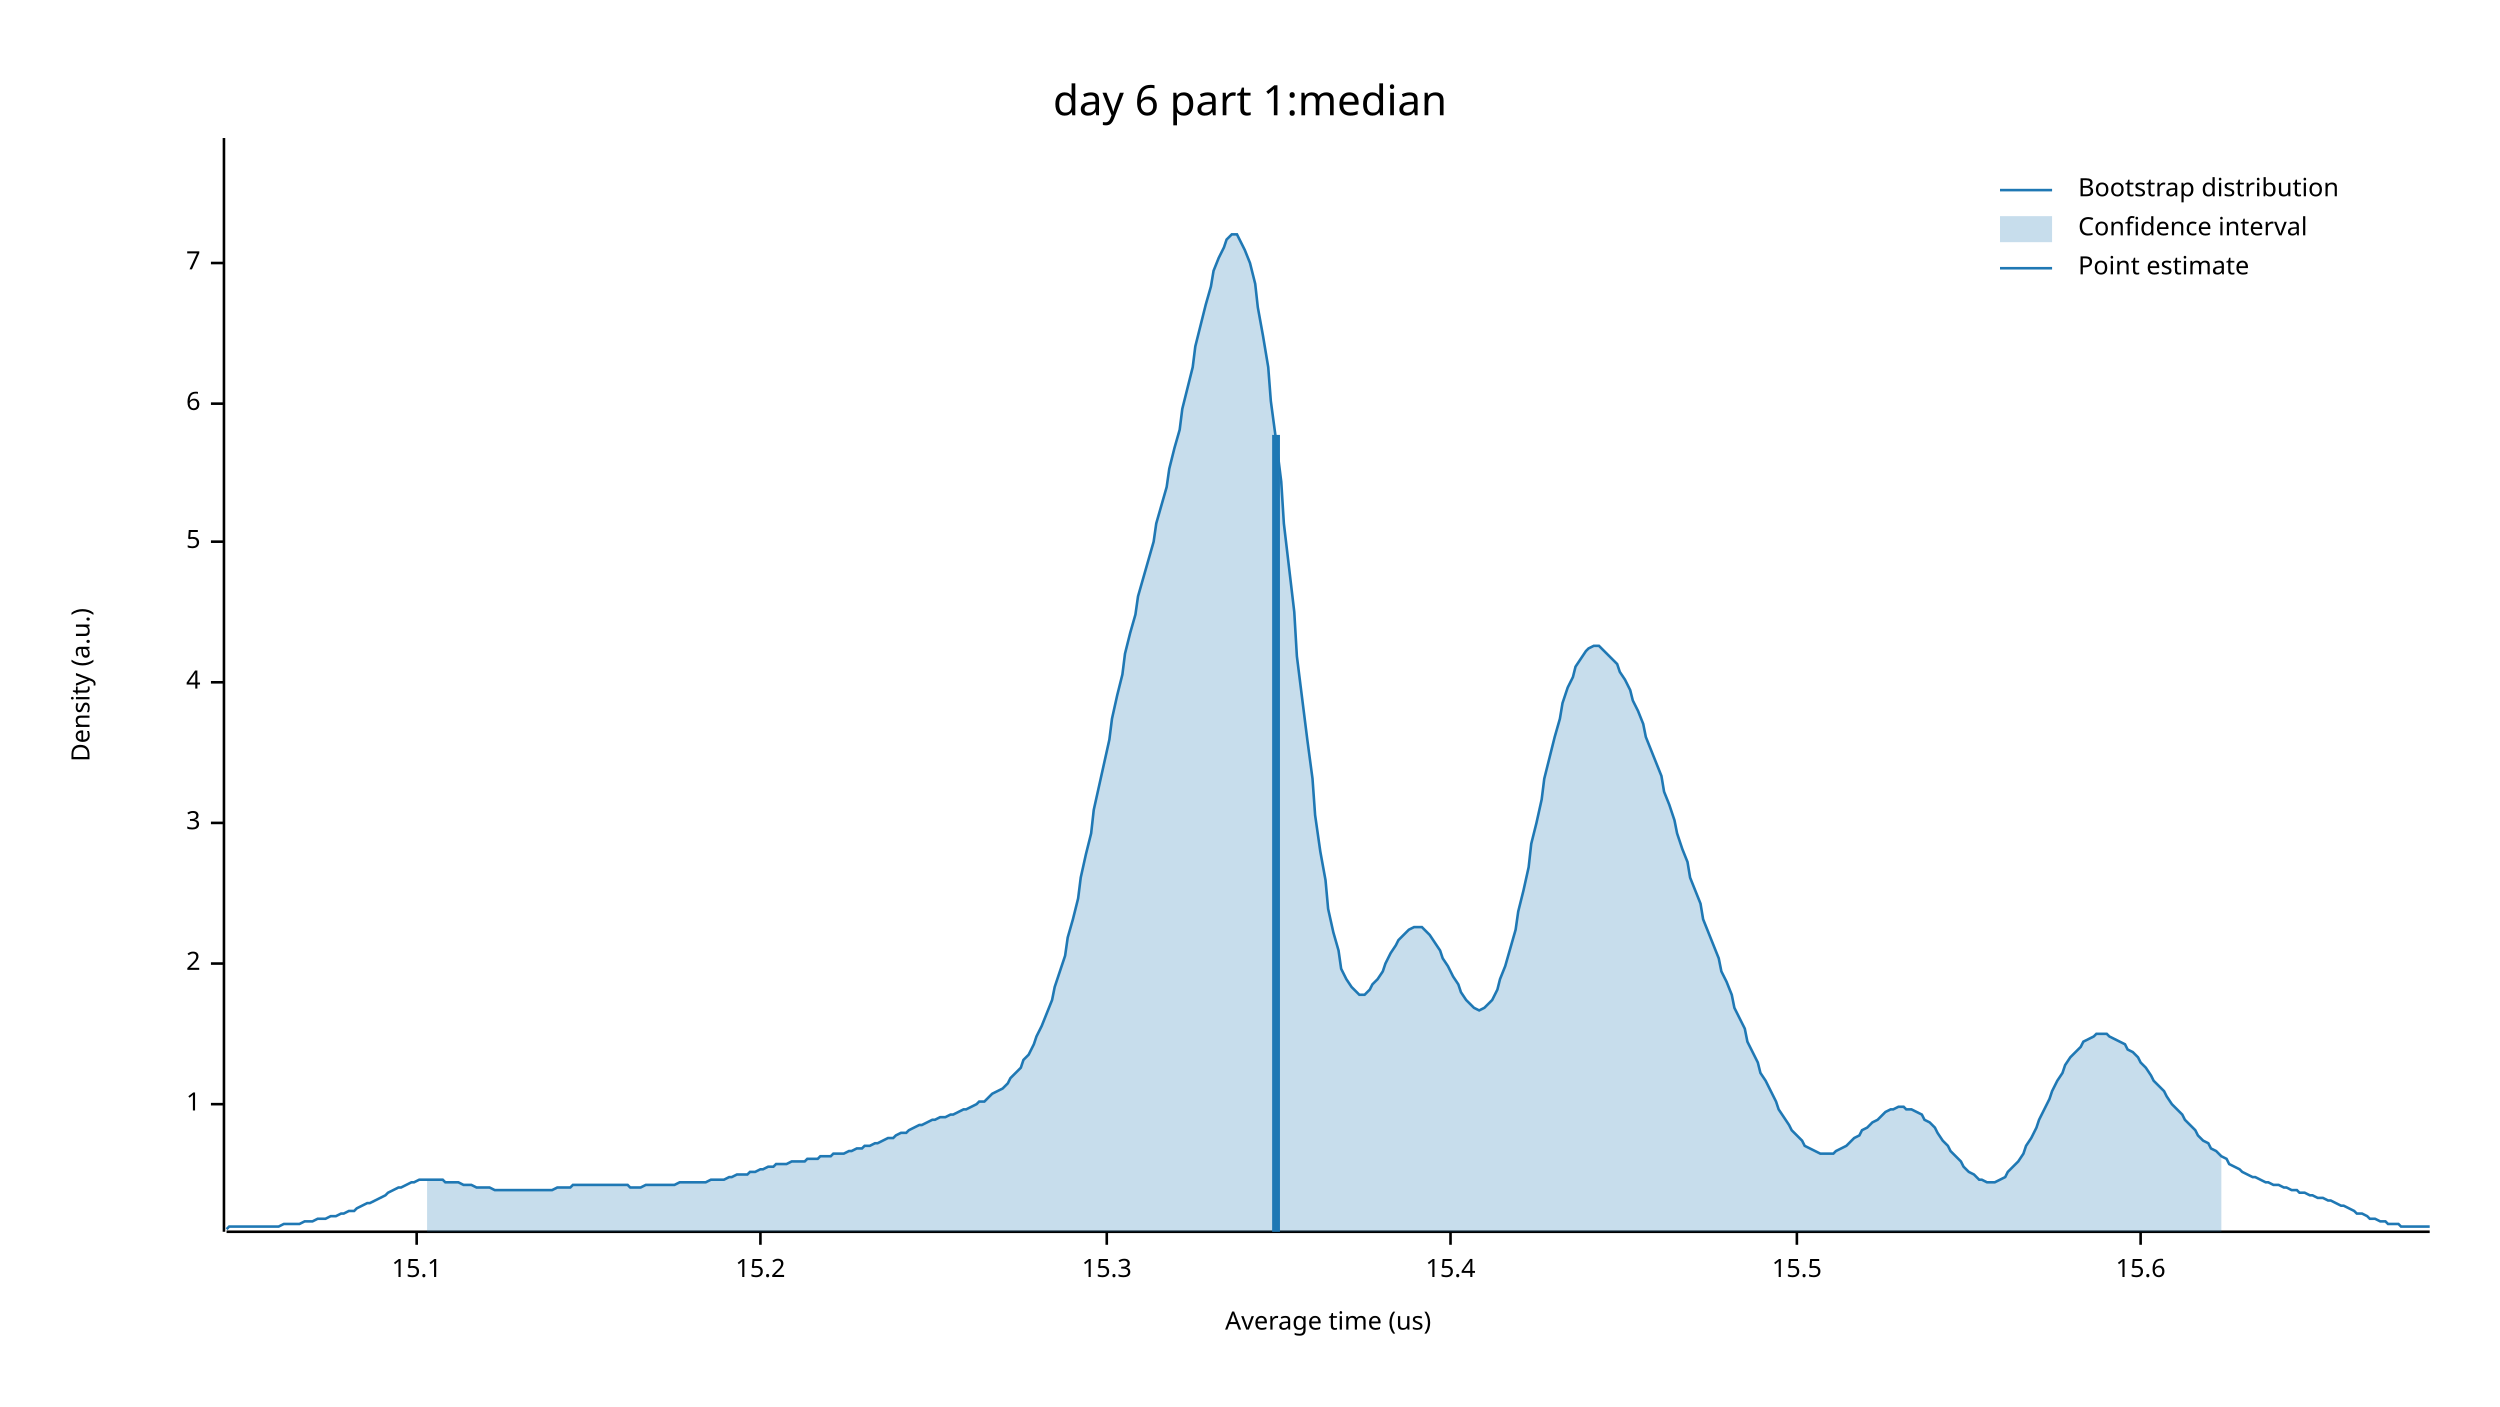
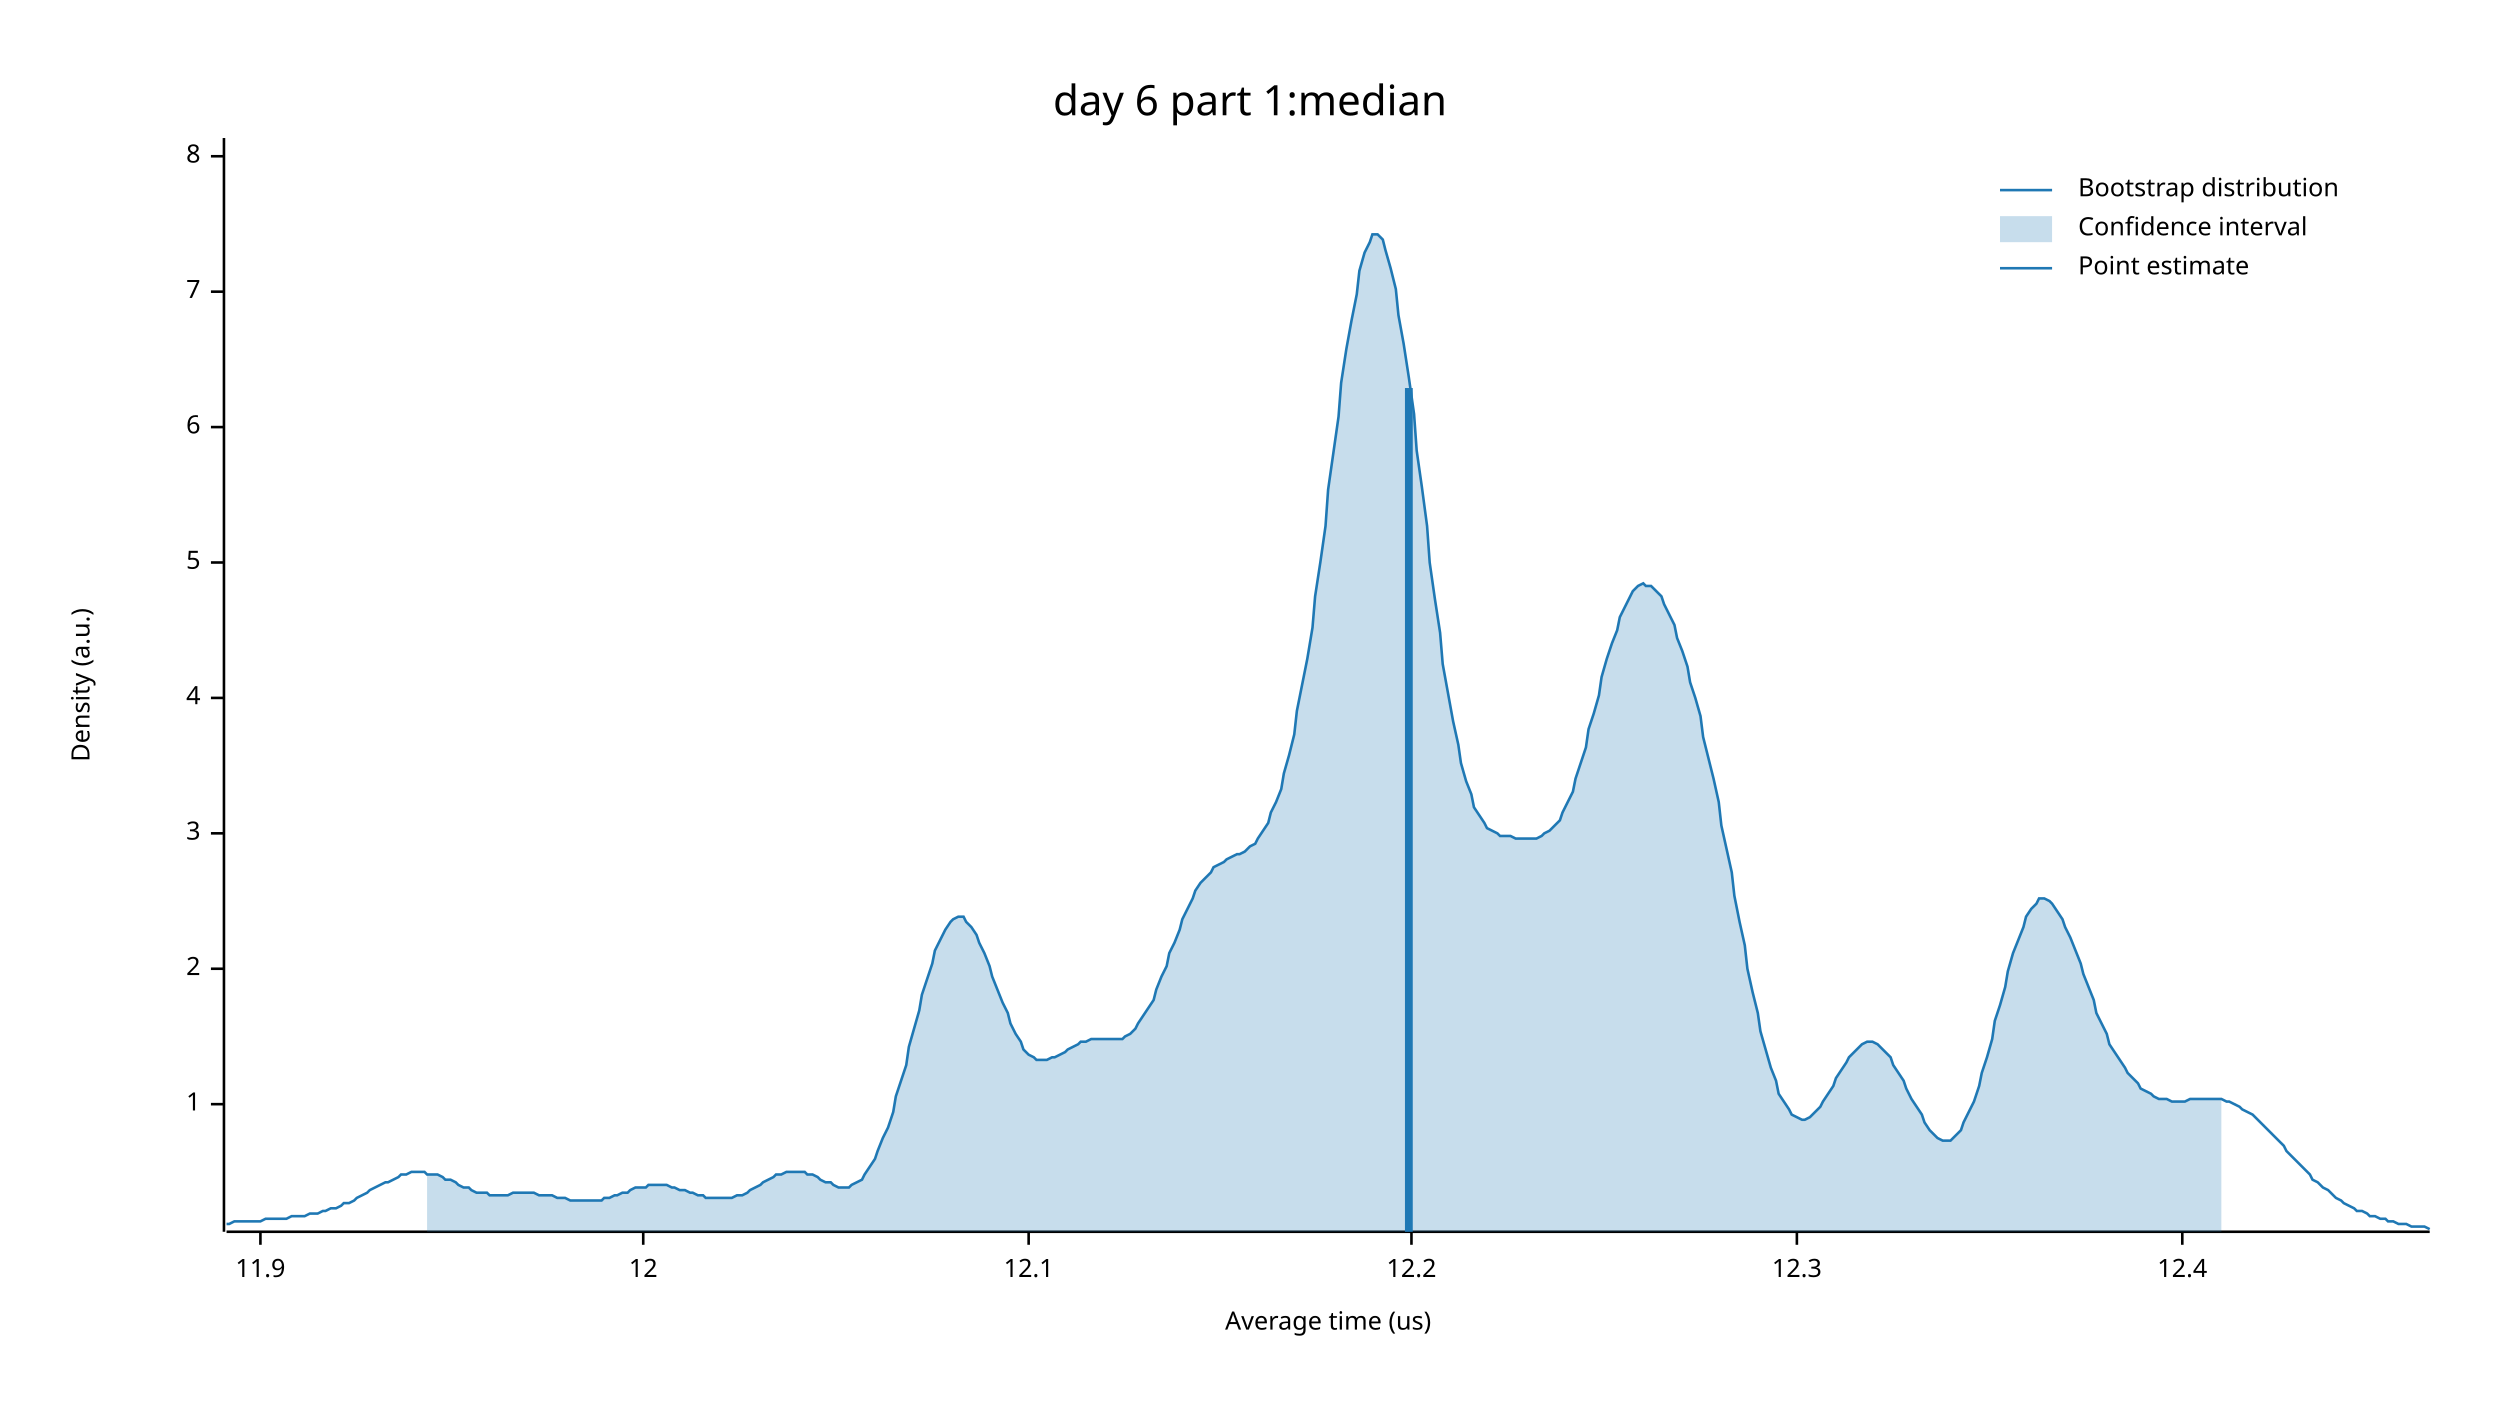
<svg xmlns="http://www.w3.org/2000/svg" width="960" height="540" viewBox="0 0 960 540">
  <text x="480" y="32" dy="0.76em" text-anchor="middle" font-family="sans-serif" font-size="16.129" opacity="1" fill="#000000">
day 6 part 1:median
</text>
  <text x="27" y="263" dy="0.76em" text-anchor="middle" font-family="sans-serif" font-size="9.677" opacity="1" fill="#000000" transform="rotate(270, 27, 263)">
Density (a.u.)
</text>
  <text x="510" y="513" dy="-0.5ex" text-anchor="middle" font-family="sans-serif" font-size="9.677" opacity="1" fill="#000000">
Average time (us)
</text>
  <polyline fill="none" opacity="1" stroke="#000000" stroke-width="1" points="86,53 86,473 " />
  <text x="77" y="424" dy="0.5ex" text-anchor="end" font-family="sans-serif" font-size="9.677" opacity="1" fill="#000000">
1
</text>
  <polyline fill="none" opacity="1" stroke="#000000" stroke-width="1" points="81,424 86,424 " />
-   <text x="77" y="370" dy="0.5ex" text-anchor="end" font-family="sans-serif" font-size="9.677" opacity="1" fill="#000000">
+   <text x="77" y="372" dy="0.5ex" text-anchor="end" font-family="sans-serif" font-size="9.677" opacity="1" fill="#000000">
2
</text>
-   <polyline fill="none" opacity="1" stroke="#000000" stroke-width="1" points="81,370 86,370 " />
-   <text x="77" y="316" dy="0.5ex" text-anchor="end" font-family="sans-serif" font-size="9.677" opacity="1" fill="#000000">
+   <polyline fill="none" opacity="1" stroke="#000000" stroke-width="1" points="81,372 86,372 " />
+   <text x="77" y="320" dy="0.5ex" text-anchor="end" font-family="sans-serif" font-size="9.677" opacity="1" fill="#000000">
3
</text>
-   <polyline fill="none" opacity="1" stroke="#000000" stroke-width="1" points="81,316 86,316 " />
-   <text x="77" y="262" dy="0.5ex" text-anchor="end" font-family="sans-serif" font-size="9.677" opacity="1" fill="#000000">
+   <polyline fill="none" opacity="1" stroke="#000000" stroke-width="1" points="81,320 86,320 " />
+   <text x="77" y="268" dy="0.5ex" text-anchor="end" font-family="sans-serif" font-size="9.677" opacity="1" fill="#000000">
4
</text>
-   <polyline fill="none" opacity="1" stroke="#000000" stroke-width="1" points="81,262 86,262 " />
-   <text x="77" y="208" dy="0.5ex" text-anchor="end" font-family="sans-serif" font-size="9.677" opacity="1" fill="#000000">
+   <polyline fill="none" opacity="1" stroke="#000000" stroke-width="1" points="81,268 86,268 " />
+   <text x="77" y="216" dy="0.5ex" text-anchor="end" font-family="sans-serif" font-size="9.677" opacity="1" fill="#000000">
5
</text>
-   <polyline fill="none" opacity="1" stroke="#000000" stroke-width="1" points="81,208 86,208 " />
-   <text x="77" y="155" dy="0.5ex" text-anchor="end" font-family="sans-serif" font-size="9.677" opacity="1" fill="#000000">
+   <polyline fill="none" opacity="1" stroke="#000000" stroke-width="1" points="81,216 86,216 " />
+   <text x="77" y="164" dy="0.5ex" text-anchor="end" font-family="sans-serif" font-size="9.677" opacity="1" fill="#000000">
6
</text>
-   <polyline fill="none" opacity="1" stroke="#000000" stroke-width="1" points="81,155 86,155 " />
-   <text x="77" y="101" dy="0.5ex" text-anchor="end" font-family="sans-serif" font-size="9.677" opacity="1" fill="#000000">
+   <polyline fill="none" opacity="1" stroke="#000000" stroke-width="1" points="81,164 86,164 " />
+   <text x="77" y="112" dy="0.5ex" text-anchor="end" font-family="sans-serif" font-size="9.677" opacity="1" fill="#000000">
7
</text>
-   <polyline fill="none" opacity="1" stroke="#000000" stroke-width="1" points="81,101 86,101 " />
+   <polyline fill="none" opacity="1" stroke="#000000" stroke-width="1" points="81,112 86,112 " />
+   <text x="77" y="60" dy="0.5ex" text-anchor="end" font-family="sans-serif" font-size="9.677" opacity="1" fill="#000000">
+ 8
+ </text>
+   <polyline fill="none" opacity="1" stroke="#000000" stroke-width="1" points="81,60 86,60 " />
  <polyline fill="none" opacity="1" stroke="#000000" stroke-width="1" points="87,473 933,473 " />
-   <text x="160" y="483" dy="0.76em" text-anchor="middle" font-family="sans-serif" font-size="9.677" opacity="1" fill="#000000">
- 15.1
+   <text x="100" y="483" dy="0.76em" text-anchor="middle" font-family="sans-serif" font-size="9.677" opacity="1" fill="#000000">
+ 11.9
</text>
-   <polyline fill="none" opacity="1" stroke="#000000" stroke-width="1" points="160,473 160,478 " />
-   <text x="292" y="483" dy="0.76em" text-anchor="middle" font-family="sans-serif" font-size="9.677" opacity="1" fill="#000000">
- 15.2
+   <polyline fill="none" opacity="1" stroke="#000000" stroke-width="1" points="100,473 100,478 " />
+   <text x="247" y="483" dy="0.76em" text-anchor="middle" font-family="sans-serif" font-size="9.677" opacity="1" fill="#000000">
+ 12
</text>
-   <polyline fill="none" opacity="1" stroke="#000000" stroke-width="1" points="292,473 292,478 " />
-   <text x="425" y="483" dy="0.76em" text-anchor="middle" font-family="sans-serif" font-size="9.677" opacity="1" fill="#000000">
- 15.3
+   <polyline fill="none" opacity="1" stroke="#000000" stroke-width="1" points="247,473 247,478 " />
+   <text x="395" y="483" dy="0.76em" text-anchor="middle" font-family="sans-serif" font-size="9.677" opacity="1" fill="#000000">
+ 12.1
</text>
-   <polyline fill="none" opacity="1" stroke="#000000" stroke-width="1" points="425,473 425,478 " />
-   <text x="557" y="483" dy="0.76em" text-anchor="middle" font-family="sans-serif" font-size="9.677" opacity="1" fill="#000000">
- 15.4
+   <polyline fill="none" opacity="1" stroke="#000000" stroke-width="1" points="395,473 395,478 " />
+   <text x="542" y="483" dy="0.76em" text-anchor="middle" font-family="sans-serif" font-size="9.677" opacity="1" fill="#000000">
+ 12.2
</text>
-   <polyline fill="none" opacity="1" stroke="#000000" stroke-width="1" points="557,473 557,478 " />
+   <polyline fill="none" opacity="1" stroke="#000000" stroke-width="1" points="542,473 542,478 " />
  <text x="690" y="483" dy="0.76em" text-anchor="middle" font-family="sans-serif" font-size="9.677" opacity="1" fill="#000000">
- 15.5
+ 12.3
</text>
  <polyline fill="none" opacity="1" stroke="#000000" stroke-width="1" points="690,473 690,478 " />
-   <text x="822" y="483" dy="0.76em" text-anchor="middle" font-family="sans-serif" font-size="9.677" opacity="1" fill="#000000">
- 15.6
+   <text x="838" y="483" dy="0.76em" text-anchor="middle" font-family="sans-serif" font-size="9.677" opacity="1" fill="#000000">
+ 12.4
</text>
-   <polyline fill="none" opacity="1" stroke="#000000" stroke-width="1" points="822,473 822,478 " />
-   <polyline fill="none" opacity="1" stroke="#1F78B4" stroke-width="1" points="87,472 88,471 90,471 92,471 93,471 95,471 97,471 98,471 100,471 102,471 103,471 105,471 107,471 109,470 110,470 112,470 114,470 115,470 117,469 119,469 120,469 122,468 124,468 125,468 127,467 129,467 131,466 132,466 134,465 136,465 137,464 139,463 141,462 142,462 144,461 146,460 148,459 149,458 151,457 153,456 154,456 156,455 158,454 159,454 161,453 163,453 164,453 166,453 168,453 170,453 171,454 173,454 175,454 176,454 178,455 180,455 181,455 183,456 185,456 187,456 188,456 190,457 192,457 193,457 195,457 197,457 198,457 200,457 202,457 203,457 205,457 207,457 209,457 210,457 212,457 214,456 215,456 217,456 219,456 220,455 222,455 224,455 226,455 227,455 229,455 231,455 232,455 234,455 236,455 237,455 239,455 241,455 242,456 244,456 246,456 248,455 249,455 251,455 253,455 254,455 256,455 258,455 259,455 261,454 263,454 265,454 266,454 268,454 270,454 271,454 273,453 275,453 276,453 278,453 280,452 281,452 283,451 285,451 287,451 288,450 290,450 292,449 293,449 295,448 297,448 298,447 300,447 302,447 304,446 305,446 307,446 309,446 310,445 312,445 314,445 315,444 317,444 319,444 320,443 322,443 324,443 326,442 327,442 329,441 331,441 332,440 334,440 336,439 337,439 339,438 341,437 343,437 344,436 346,435 348,435 349,434 351,433 353,432 354,432 356,431 358,430 359,430 361,429 363,429 365,428 366,428 368,427 370,426 371,426 373,425 375,424 376,423 378,423 380,421 381,420 383,419 385,418 387,416 388,414 390,412 392,410 393,407 395,405 397,401 398,398 400,394 402,389 404,384 405,379 407,373 409,367 410,360 412,353 414,345 415,337 417,328 419,320 420,311 422,302 424,293 426,284 427,276 429,267 431,259 432,251 434,243 436,236 437,229 439,222 441,215 443,208 444,201 446,194 448,187 449,180 451,172 453,165 454,157 456,149 458,141 459,133 461,125 463,117 465,110 466,104 468,99 470,95 471,92 473,90 475,90 476,92 478,96 480,101 482,109 483,118 485,129 487,141 488,154 490,169 492,185 493,201 495,218 497,235 498,252 500,268 502,284 504,299 505,313 507,327 509,338 510,349 512,358 514,365 515,372 517,376 519,379 521,381 522,382 524,382 526,380 527,378 529,376 531,373 532,370 534,366 536,363 537,361 539,359 541,357 543,356 544,356 546,356 548,358 549,359 551,362 553,365 554,368 556,371 558,375 560,378 561,381 563,384 565,386 566,387 568,388 570,387 571,386 573,384 575,380 576,376 578,371 580,364 582,357 583,350 585,342 587,333 588,324 590,316 592,307 593,299 595,291 597,283 599,276 600,270 602,264 604,260 605,256 607,253 609,250 610,249 612,248 614,248 615,249 617,251 619,253 621,255 622,258 624,261 626,265 627,269 629,273 631,278 632,283 634,288 636,293 638,298 639,304 641,309 643,315 644,320 646,326 648,331 649,337 651,342 653,347 654,353 656,358 658,363 660,368 661,373 663,377 665,382 666,387 668,391 670,395 671,400 673,404 675,408 676,412 678,415 680,419 682,423 683,426 685,429 687,432 688,434 690,436 692,438 693,440 695,441 697,442 699,443 700,443 702,443 704,443 705,442 707,441 709,440 710,439 712,437 714,436 715,434 717,433 719,431 721,430 722,429 724,427 726,426 727,426 729,425 731,425 732,426 734,426 736,427 738,428 739,430 741,431 743,433 744,435 746,438 748,440 749,442 751,444 753,446 754,448 756,450 758,451 760,453 761,453 763,454 765,454 766,454 768,453 770,452 771,450 773,448 775,446 777,443 778,440 780,437 782,433 783,430 785,426 787,422 788,419 790,415 792,412 793,409 795,406 797,404 799,402 800,400 802,399 804,398 805,397 807,397 809,397 810,398 812,399 814,400 816,401 817,403 819,404 821,406 822,408 824,410 826,413 827,415 829,417 831,419 832,421 834,424 836,426 838,428 839,430 841,432 843,434 844,436 846,438 848,439 849,441 851,442 853,444 855,445 856,447 858,448 860,449 861,450 863,451 865,452 866,452 868,453 870,454 871,454 873,455 875,455 877,456 878,456 880,457 882,457 883,458 885,458 887,459 888,459 890,460 892,460 894,461 895,461 897,462 899,463 900,463 902,464 904,465 905,466 907,466 909,467 910,468 912,468 914,469 916,469 917,470 919,470 921,470 922,471 924,471 926,471 927,471 929,471 931,471 933,471 " />
-   <polygon opacity="0.25" fill="#1F78B4" points="164,453 166,453 168,453 170,453 171,454 173,454 175,454 176,454 178,455 180,455 181,455 183,456 185,456 187,456 188,456 190,457 192,457 193,457 195,457 197,457 198,457 200,457 202,457 203,457 205,457 207,457 209,457 210,457 212,457 214,456 215,456 217,456 219,456 220,455 222,455 224,455 226,455 227,455 229,455 231,455 232,455 234,455 236,455 237,455 239,455 241,455 242,456 244,456 246,456 248,455 249,455 251,455 253,455 254,455 256,455 258,455 259,455 261,454 263,454 265,454 266,454 268,454 270,454 271,454 273,453 275,453 276,453 278,453 280,452 281,452 283,451 285,451 287,451 288,450 290,450 292,449 293,449 295,448 297,448 298,447 300,447 302,447 304,446 305,446 307,446 309,446 310,445 312,445 314,445 315,444 317,444 319,444 320,443 322,443 324,443 326,442 327,442 329,441 331,441 332,440 334,440 336,439 337,439 339,438 341,437 343,437 344,436 346,435 348,435 349,434 351,433 353,432 354,432 356,431 358,430 359,430 361,429 363,429 365,428 366,428 368,427 370,426 371,426 373,425 375,424 376,423 378,423 380,421 381,420 383,419 385,418 387,416 388,414 390,412 392,410 393,407 395,405 397,401 398,398 400,394 402,389 404,384 405,379 407,373 409,367 410,360 412,353 414,345 415,337 417,328 419,320 420,311 422,302 424,293 426,284 427,276 429,267 431,259 432,251 434,243 436,236 437,229 439,222 441,215 443,208 444,201 446,194 448,187 449,180 451,172 453,165 454,157 456,149 458,141 459,133 461,125 463,117 465,110 466,104 468,99 470,95 471,92 473,90 475,90 476,92 478,96 480,101 482,109 483,118 485,129 487,141 488,154 490,169 492,185 493,201 495,218 497,235 498,252 500,268 502,284 504,299 505,313 507,327 509,338 510,349 512,358 514,365 515,372 517,376 519,379 521,381 522,382 524,382 526,380 527,378 529,376 531,373 532,370 534,366 536,363 537,361 539,359 541,357 543,356 544,356 546,356 548,358 549,359 551,362 553,365 554,368 556,371 558,375 560,378 561,381 563,384 565,386 566,387 568,388 570,387 571,386 573,384 575,380 576,376 578,371 580,364 582,357 583,350 585,342 587,333 588,324 590,316 592,307 593,299 595,291 597,283 599,276 600,270 602,264 604,260 605,256 607,253 609,250 610,249 612,248 614,248 615,249 617,251 619,253 621,255 622,258 624,261 626,265 627,269 629,273 631,278 632,283 634,288 636,293 638,298 639,304 641,309 643,315 644,320 646,326 648,331 649,337 651,342 653,347 654,353 656,358 658,363 660,368 661,373 663,377 665,382 666,387 668,391 670,395 671,400 673,404 675,408 676,412 678,415 680,419 682,423 683,426 685,429 687,432 688,434 690,436 692,438 693,440 695,441 697,442 699,443 700,443 702,443 704,443 705,442 707,441 709,440 710,439 712,437 714,436 715,434 717,433 719,431 721,430 722,429 724,427 726,426 727,426 729,425 731,425 732,426 734,426 736,427 738,428 739,430 741,431 743,433 744,435 746,438 748,440 749,442 751,444 753,446 754,448 756,450 758,451 760,453 761,453 763,454 765,454 766,454 768,453 770,452 771,450 773,448 775,446 777,443 778,440 780,437 782,433 783,430 785,426 787,422 788,419 790,415 792,412 793,409 795,406 797,404 799,402 800,400 802,399 804,398 805,397 807,397 809,397 810,398 812,399 814,400 816,401 817,403 819,404 821,406 822,408 824,410 826,413 827,415 829,417 831,419 832,421 834,424 836,426 838,428 839,430 841,432 843,434 844,436 846,438 848,439 849,441 851,442 853,444 853,473 164,473 " />
-   <polyline fill="none" opacity="1" stroke="#1F78B4" stroke-width="3" points="490,473 490,167 " />
+   <polyline fill="none" opacity="1" stroke="#000000" stroke-width="1" points="838,473 838,478 " />
+   <polyline fill="none" opacity="1" stroke="#1F78B4" stroke-width="1" points="87,470 88,470 90,469 92,469 93,469 95,469 97,469 98,469 100,469 102,468 103,468 105,468 107,468 109,468 110,468 112,467 114,467 115,467 117,467 119,466 120,466 122,466 124,465 125,465 127,464 129,464 131,463 132,462 134,462 136,461 137,460 139,459 141,458 142,457 144,456 146,455 148,454 149,454 151,453 153,452 154,451 156,451 158,450 159,450 161,450 163,450 164,451 166,451 168,451 170,452 171,453 173,453 175,454 176,455 178,456 180,456 181,457 183,458 185,458 187,458 188,459 190,459 192,459 193,459 195,459 197,458 198,458 200,458 202,458 203,458 205,458 207,459 209,459 210,459 212,459 214,460 215,460 217,460 219,461 220,461 222,461 224,461 226,461 227,461 229,461 231,461 232,460 234,460 236,459 237,459 239,458 241,458 242,457 244,456 246,456 248,456 249,455 251,455 253,455 254,455 256,455 258,456 259,456 261,457 263,457 265,458 266,458 268,459 270,459 271,460 273,460 275,460 276,460 278,460 280,460 281,460 283,459 285,459 287,458 288,457 290,456 292,455 293,454 295,453 297,452 298,451 300,451 302,450 304,450 305,450 307,450 309,450 310,451 312,451 314,452 315,453 317,454 319,454 320,455 322,456 324,456 326,456 327,455 329,454 331,453 332,451 334,448 336,445 337,442 339,437 341,433 343,427 344,421 346,415 348,409 349,402 351,395 353,388 354,382 356,376 358,370 359,365 361,361 363,357 365,354 366,353 368,352 370,352 371,354 373,356 375,359 376,362 378,366 380,371 381,375 383,380 385,385 387,389 388,393 390,397 392,400 393,403 395,405 397,406 398,407 400,407 402,407 404,406 405,406 407,405 409,404 410,403 412,402 414,401 415,400 417,400 419,399 420,399 422,399 424,399 426,399 427,399 429,399 431,399 432,398 434,397 436,395 437,393 439,390 441,387 443,384 444,380 446,375 448,371 449,366 451,362 453,357 454,353 456,349 458,345 459,342 461,339 463,337 465,335 466,333 468,332 470,331 471,330 473,329 475,328 476,328 478,327 480,325 482,324 483,322 485,319 487,316 488,312 490,308 492,303 493,297 495,290 497,282 498,273 500,263 502,253 504,241 505,229 507,216 509,202 510,188 512,174 514,160 515,147 517,134 519,123 521,113 522,104 524,97 526,93 527,90 529,90 531,92 532,96 534,103 536,111 537,121 539,132 541,145 543,159 544,173 546,187 548,202 549,216 551,230 553,243 554,255 556,266 558,277 560,286 561,293 563,300 565,305 566,310 568,313 570,316 571,318 573,319 575,320 576,321 578,321 580,321 582,322 583,322 585,322 587,322 588,322 590,322 592,321 593,320 595,319 597,317 599,315 600,312 602,308 604,304 605,299 607,293 609,287 610,280 612,274 614,267 615,260 617,253 619,247 621,242 622,237 624,233 626,229 627,227 629,225 631,224 632,225 634,225 636,227 638,229 639,232 641,236 643,240 644,245 646,250 648,256 649,262 651,268 653,275 654,283 656,291 658,299 660,308 661,317 663,326 665,335 666,344 668,354 670,363 671,372 673,381 675,389 676,396 678,403 680,410 682,415 683,420 685,423 687,426 688,428 690,429 692,430 693,430 695,429 697,427 699,425 700,423 702,420 704,417 705,414 707,411 709,408 710,406 712,404 714,402 715,401 717,400 719,400 721,401 722,402 724,404 726,406 727,409 729,412 731,415 732,418 734,422 736,425 738,428 739,431 741,434 743,436 744,437 746,438 748,438 749,438 751,436 753,434 754,431 756,427 758,423 760,417 761,412 763,406 765,399 766,392 768,386 770,379 771,373 773,366 775,361 777,356 778,352 780,349 782,347 783,345 785,345 787,346 788,347 790,350 792,353 793,356 795,360 797,365 799,370 800,374 802,379 804,384 805,389 807,393 809,397 810,401 812,404 814,407 816,410 817,412 819,414 821,416 822,418 824,419 826,420 827,421 829,422 831,422 832,422 834,423 836,423 838,423 839,423 841,422 843,422 844,422 846,422 848,422 849,422 851,422 853,422 855,423 856,423 858,424 860,425 861,426 863,427 865,428 866,429 868,431 870,433 871,434 873,436 875,438 877,440 878,442 880,444 882,446 883,447 885,449 887,451 888,453 890,454 892,456 894,457 895,458 897,460 899,461 900,462 902,463 904,464 905,465 907,465 909,466 910,467 912,467 914,468 916,468 917,469 919,469 921,470 922,470 924,470 926,471 927,471 929,471 931,471 933,472 " />
+   <polygon opacity="0.25" fill="#1F78B4" points="164,451 166,451 168,451 170,452 171,453 173,453 175,454 176,455 178,456 180,456 181,457 183,458 185,458 187,458 188,459 190,459 192,459 193,459 195,459 197,458 198,458 200,458 202,458 203,458 205,458 207,459 209,459 210,459 212,459 214,460 215,460 217,460 219,461 220,461 222,461 224,461 226,461 227,461 229,461 231,461 232,460 234,460 236,459 237,459 239,458 241,458 242,457 244,456 246,456 248,456 249,455 251,455 253,455 254,455 256,455 258,456 259,456 261,457 263,457 265,458 266,458 268,459 270,459 271,460 273,460 275,460 276,460 278,460 280,460 281,460 283,459 285,459 287,458 288,457 290,456 292,455 293,454 295,453 297,452 298,451 300,451 302,450 304,450 305,450 307,450 309,450 310,451 312,451 314,452 315,453 317,454 319,454 320,455 322,456 324,456 326,456 327,455 329,454 331,453 332,451 334,448 336,445 337,442 339,437 341,433 343,427 344,421 346,415 348,409 349,402 351,395 353,388 354,382 356,376 358,370 359,365 361,361 363,357 365,354 366,353 368,352 370,352 371,354 373,356 375,359 376,362 378,366 380,371 381,375 383,380 385,385 387,389 388,393 390,397 392,400 393,403 395,405 397,406 398,407 400,407 402,407 404,406 405,406 407,405 409,404 410,403 412,402 414,401 415,400 417,400 419,399 420,399 422,399 424,399 426,399 427,399 429,399 431,399 432,398 434,397 436,395 437,393 439,390 441,387 443,384 444,380 446,375 448,371 449,366 451,362 453,357 454,353 456,349 458,345 459,342 461,339 463,337 465,335 466,333 468,332 470,331 471,330 473,329 475,328 476,328 478,327 480,325 482,324 483,322 485,319 487,316 488,312 490,308 492,303 493,297 495,290 497,282 498,273 500,263 502,253 504,241 505,229 507,216 509,202 510,188 512,174 514,160 515,147 517,134 519,123 521,113 522,104 524,97 526,93 527,90 529,90 531,92 532,96 534,103 536,111 537,121 539,132 541,145 543,159 544,173 546,187 548,202 549,216 551,230 553,243 554,255 556,266 558,277 560,286 561,293 563,300 565,305 566,310 568,313 570,316 571,318 573,319 575,320 576,321 578,321 580,321 582,322 583,322 585,322 587,322 588,322 590,322 592,321 593,320 595,319 597,317 599,315 600,312 602,308 604,304 605,299 607,293 609,287 610,280 612,274 614,267 615,260 617,253 619,247 621,242 622,237 624,233 626,229 627,227 629,225 631,224 632,225 634,225 636,227 638,229 639,232 641,236 643,240 644,245 646,250 648,256 649,262 651,268 653,275 654,283 656,291 658,299 660,308 661,317 663,326 665,335 666,344 668,354 670,363 671,372 673,381 675,389 676,396 678,403 680,410 682,415 683,420 685,423 687,426 688,428 690,429 692,430 693,430 695,429 697,427 699,425 700,423 702,420 704,417 705,414 707,411 709,408 710,406 712,404 714,402 715,401 717,400 719,400 721,401 722,402 724,404 726,406 727,409 729,412 731,415 732,418 734,422 736,425 738,428 739,431 741,434 743,436 744,437 746,438 748,438 749,438 751,436 753,434 754,431 756,427 758,423 760,417 761,412 763,406 765,399 766,392 768,386 770,379 771,373 773,366 775,361 777,356 778,352 780,349 782,347 783,345 785,345 787,346 788,347 790,350 792,353 793,356 795,360 797,365 799,370 800,374 802,379 804,384 805,389 807,393 809,397 810,401 812,404 814,407 816,410 817,412 819,414 821,416 822,418 824,419 826,420 827,421 829,422 831,422 832,422 834,423 836,423 838,423 839,423 841,422 843,422 844,422 846,422 848,422 849,422 851,422 853,422 853,473 164,473 " />
+   <polyline fill="none" opacity="1" stroke="#1F78B4" stroke-width="3" points="541,473 541,149 " />
  <text x="798" y="68" dy="0.76em" text-anchor="start" font-family="sans-serif" font-size="9.677" opacity="1" fill="#000000">
Bootstrap distribution
</text>
  <text x="798" y="83" dy="0.76em" text-anchor="start" font-family="sans-serif" font-size="9.677" opacity="1" fill="#000000">
Confidence interval
</text>
  <text x="798" y="98" dy="0.76em" text-anchor="start" font-family="sans-serif" font-size="9.677" opacity="1" fill="#000000">
Point estimate
</text>
  <polyline fill="none" opacity="1" stroke="#1F78B4" stroke-width="1" points="768,73 788,73 " />
  <rect x="768" y="83" width="20" height="10" opacity="0.25" fill="#1F78B4" stroke="none" />
  <polyline fill="none" opacity="1" stroke="#1F78B4" stroke-width="1" points="768,103 788,103 " />
</svg>
